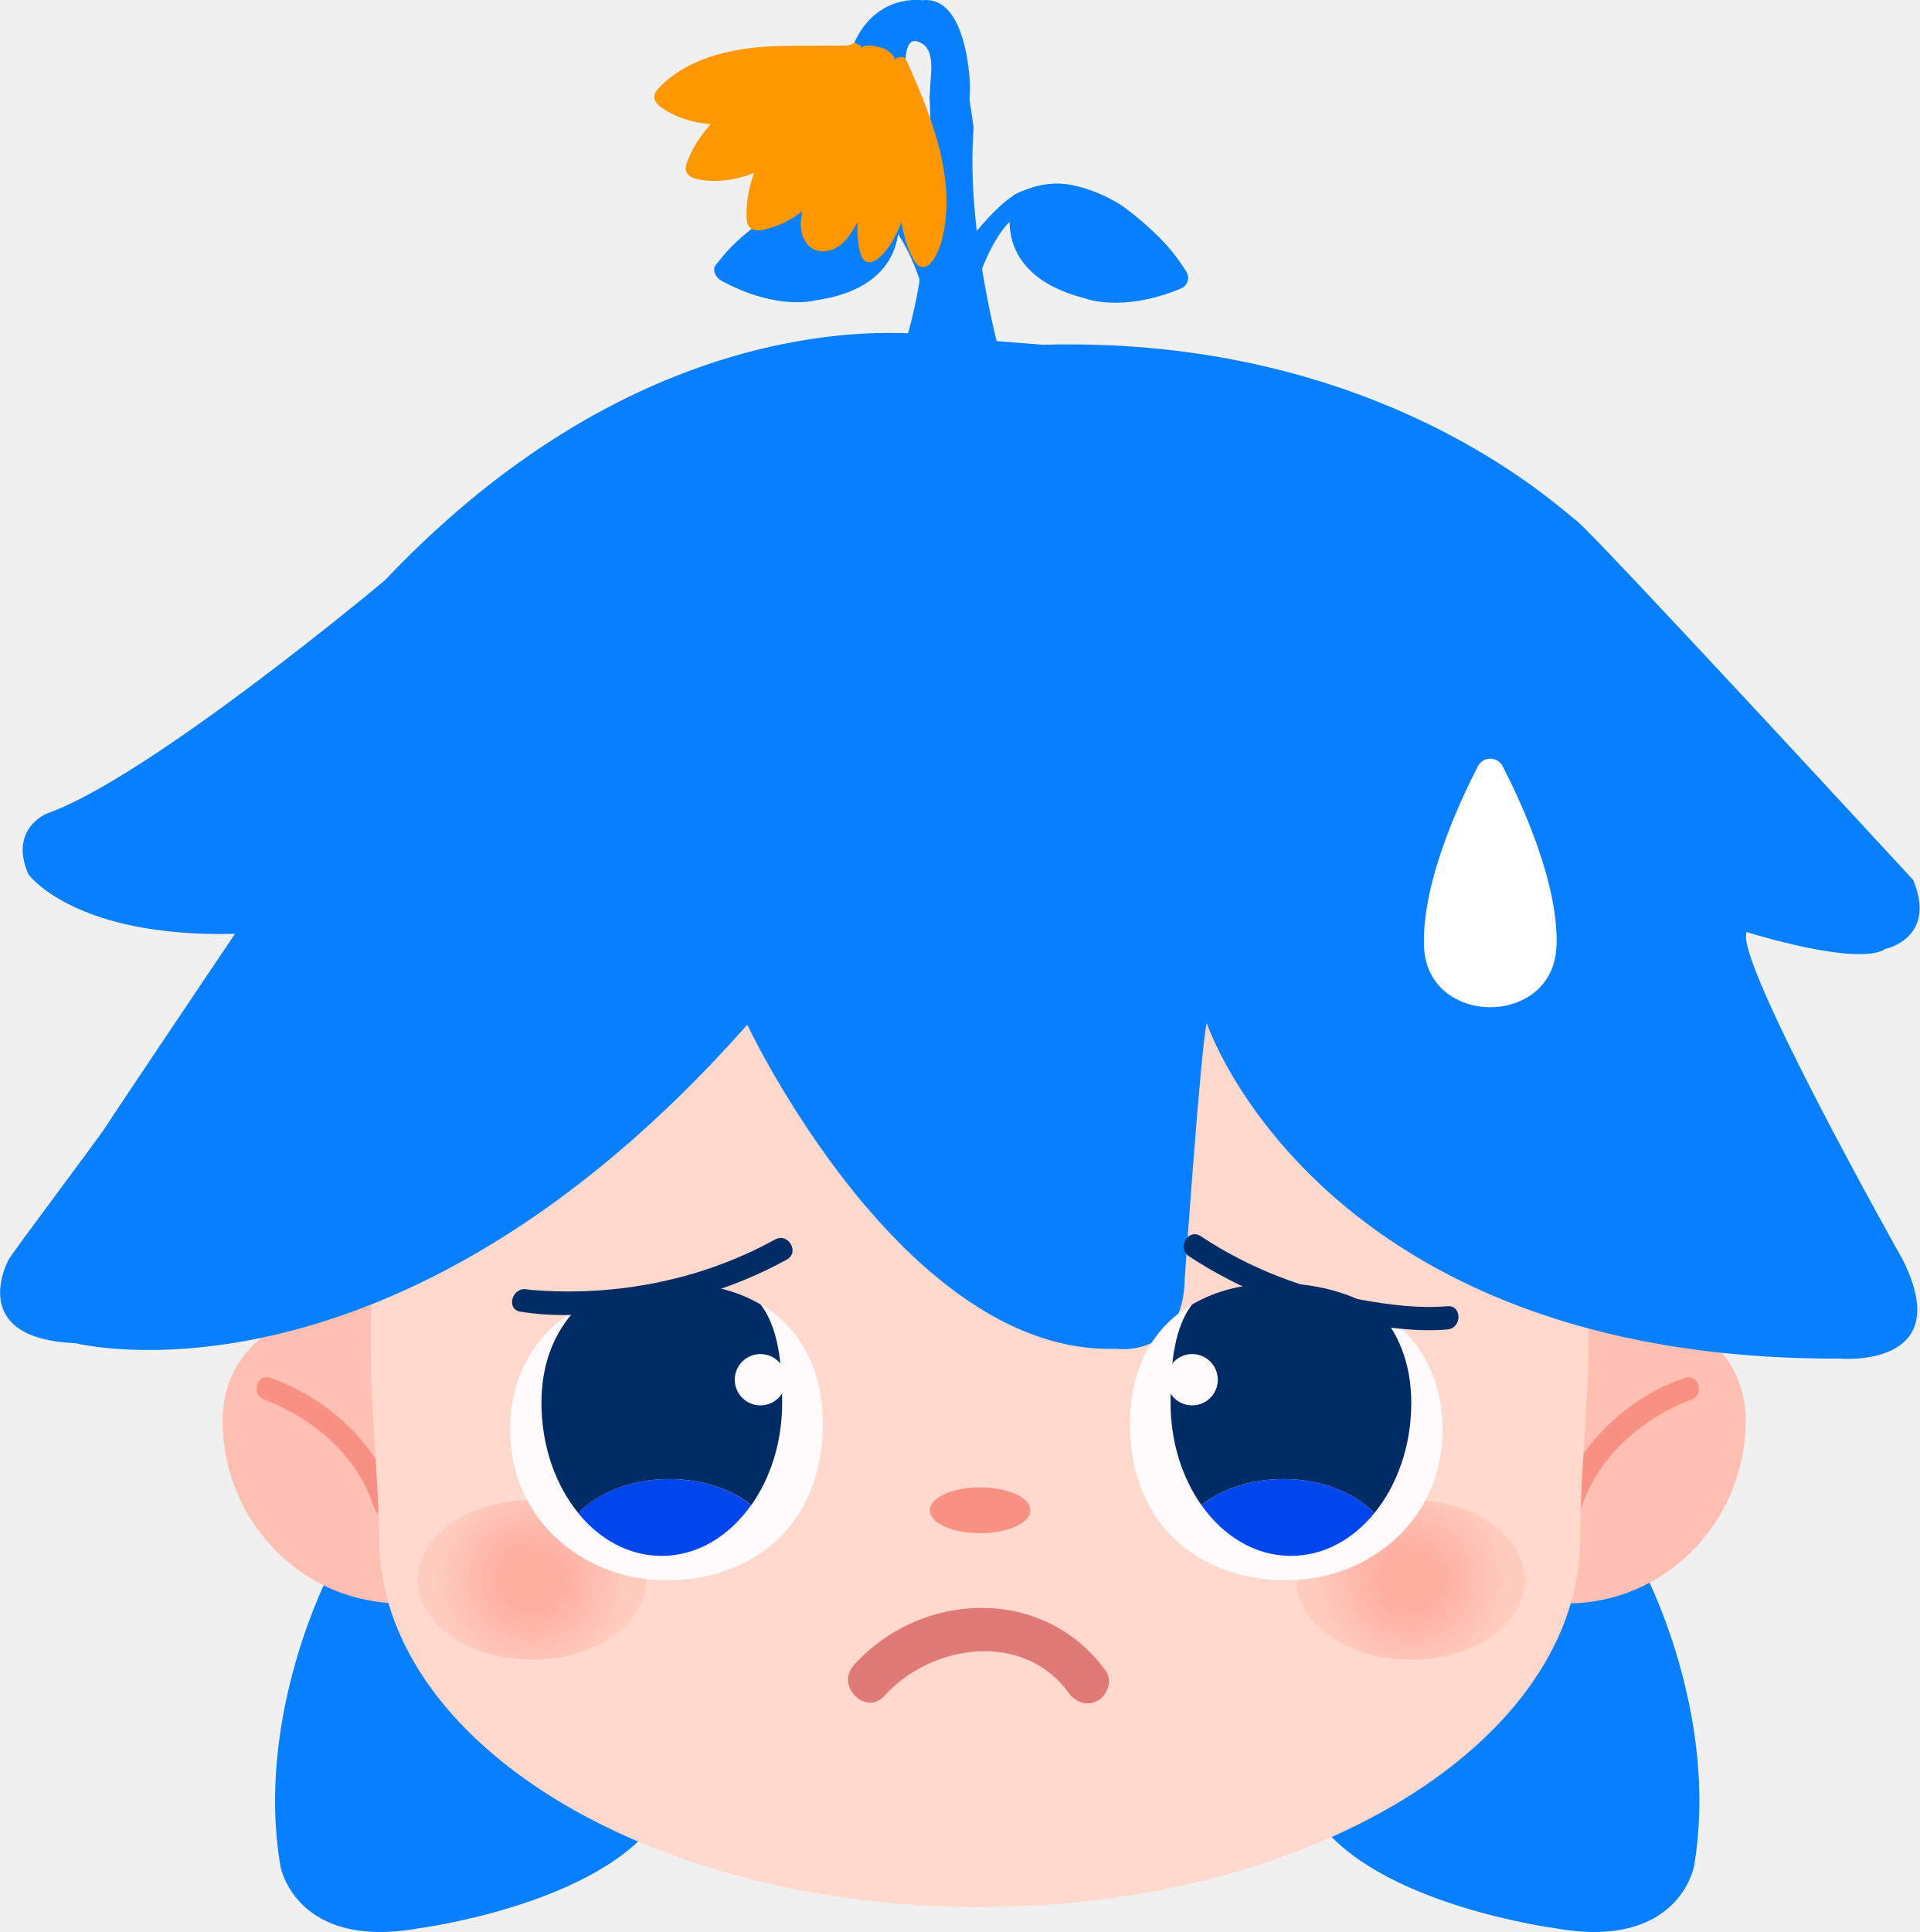
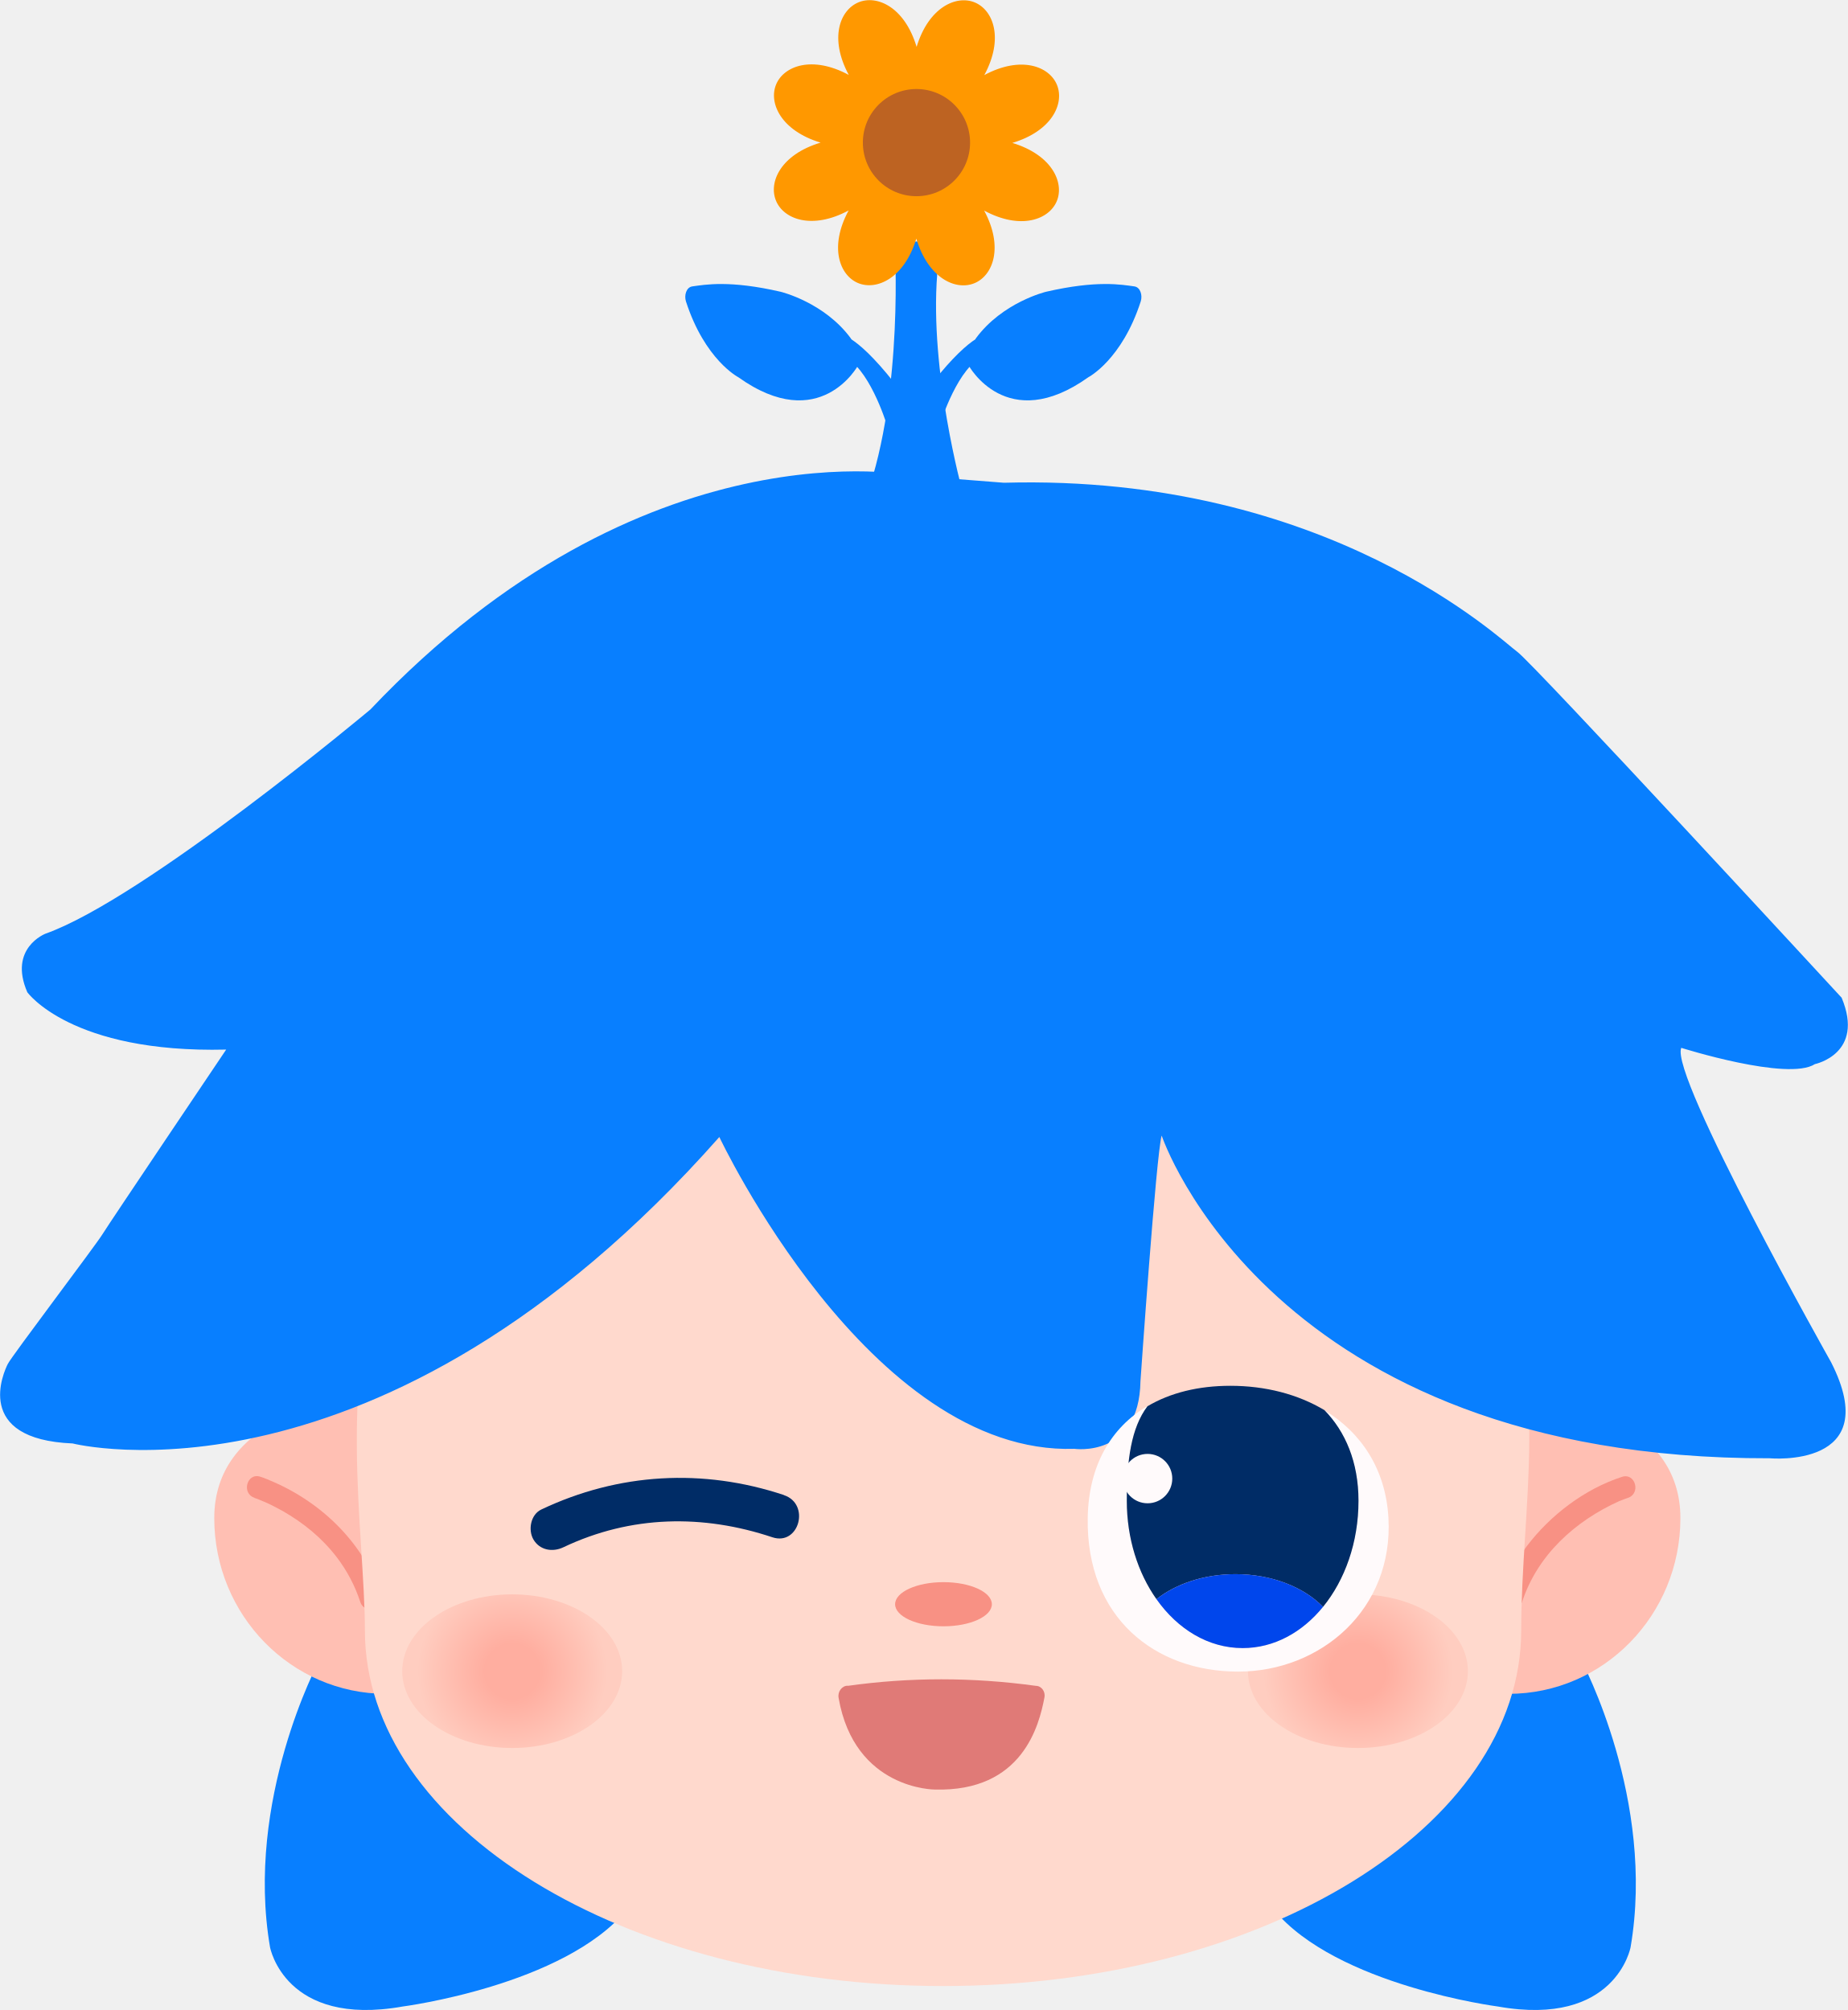
- <svg xmlns="http://www.w3.org/2000/svg" xmlns:xlink="http://www.w3.org/1999/xlink" id="Layer_2" viewBox="0 0 127.2 128">
+ <svg xmlns="http://www.w3.org/2000/svg" xmlns:xlink="http://www.w3.org/1999/xlink" id="Layer_2" viewBox="0 0 127.2 138.4">
  <defs>
-     <style>.cls-1{fill:#002c66;}.cls-1,.cls-2,.cls-3,.cls-4,.cls-5,.cls-6,.cls-7,.cls-8,.cls-9,.cls-10,.cls-11,.cls-12,.cls-13{stroke-width:0px;}.cls-2{fill:url(#radial-gradient);}.cls-3{fill:#087fff;}.cls-4{fill:#e4b2a2;}.cls-5{fill:#ffd9cd;}.cls-6{fill:url(#radial-gradient-2);}.cls-7{fill:#ffbfb3;}.cls-8{fill:#fffafb;}.cls-9{fill:#f89184;}.cls-10{fill:#e07a77;}.cls-11{fill:#ff9800;}.cls-12{fill:#fff;}.cls-13{fill:#0046ec;}</style>
-     <radialGradient id="radial-gradient" cx="35.26" cy="104.67" fx="35.26" fy="104.67" r="6.53" gradientUnits="userSpaceOnUse">
+     <style>.cls-1{fill:#bd6322;}.cls-1,.cls-2,.cls-3,.cls-4,.cls-5,.cls-6,.cls-7,.cls-8,.cls-9,.cls-10,.cls-11,.cls-12,.cls-13,.cls-14{stroke-width:0px;}.cls-2{fill:#002c66;}.cls-3{fill:url(#radial-gradient);}.cls-4{fill:#087fff;}.cls-5{fill:#e4b2a2;}.cls-6{fill:#ffd9cd;}.cls-7{fill:url(#radial-gradient-2);}.cls-8{fill:#ffbfb3;}.cls-9{fill:#fffafb;}.cls-10{fill:#f89184;}.cls-11{fill:#e07a77;}.cls-12{fill:#ff9800;}.cls-13{fill:#fff;}.cls-14{fill:#0046ec;}</style>
+     <radialGradient id="radial-gradient" cx="35.26" cy="115.07" fx="35.26" fy="115.07" r="6.53" gradientUnits="userSpaceOnUse">
      <stop offset=".29" stop-color="#ffaea0" />
      <stop offset="1" stop-color="#ffcdc0" />
    </radialGradient>
    <radialGradient id="radial-gradient-2" cx="93.48" fx="93.48" xlink:href="#radial-gradient" />
  </defs>
  <g id="Layer_8">
-     <path class="cls-12" d="M11.84,77.92c-.27.79-.52,1.59-.76,2.39-.03.09-.05.17-.07.26.51.56,1.15,1.03,1.96,1.36,2.03.84,3.97.12,5.51-1.17.42,1.89,1.68,3.58,3.57,4.32,1.77.7,3.65.43,5.19-.48.26,1.77,1.26,3.4,3.05,4.17.41.18.85.29,1.3.35.36-.69.73-1.39,1.11-2.08-.41.02-.85-.05-1.3-.23-1.89-.75-2.43-3.07-1.67-4.81.58-1.31-1.33-2.29-2-1-2.27,4.37-8.41,1.61-7.07-2.99.36-1.23-1.42-1.64-2-.68-1.18,1.96-3.46,3.66-5.62,2.04-.54-.4-.93-.9-1.2-1.46Z" />
-     <path class="cls-4" d="M38.12,69.58c-.5,1-.1,2.21.9,2.71,1,.5,2.21.1,2.71-.9.5-1,.1-2.21-.9-2.71-1-.5-2.21-.1-2.71.9Z" />
-     <path class="cls-4" d="M30,64.15c-.5,1-.1,2.21.9,2.71,1,.5,2.21.1,2.71-.9.5-1,.1-2.21-.9-2.71-1-.5-2.21-.1-2.71.9Z" />
-     <path class="cls-4" d="M22.97,60.17c-.5,1-.1,2.21.9,2.71,1,.5,2.21.1,2.71-.9.5-1,.1-2.21-.9-2.71-1-.5-2.21-.1-2.71.9Z" />
-     <path class="cls-3" d="M21.94,104.01s-5.09,9.52-3.35,19.67c0,0,1.02,5.52,9.13,4.08,0,0,11.11-1.44,15.43-6.67l-14.71-15.97-6.5-1.11Z" />
-     <path class="cls-3" d="M108.9,104.01s5.09,9.52,3.35,19.67c0,0-1.02,5.52-9.13,4.08,0,0-11.11-1.44-15.43-6.67l14.71-15.97,6.5-1.11Z" />
-     <path class="cls-7" d="M38.41,94.13c0,6.68-5.3,12.1-11.83,12.1s-11.83-5.42-11.83-12.1,7.76-8.74,14.29-8.74,9.36,2.06,9.36,8.74Z" />
-     <path class="cls-7" d="M92.02,94.13c0,6.68,5.3,12.1,11.83,12.1,6.53,0,11.83-5.42,11.83-12.1s-7.76-8.74-14.29-8.74c-6.53,0-9.36,2.06-9.36,8.74Z" />
-     <path class="cls-9" d="M17.51,92.74c.05.02.1.03.15.05.06.02.12.04.18.07s.29.12.18.07c-.12-.05.03.01.06.03.06.02.11.05.17.07.12.05.23.11.35.16.28.14.56.29.84.44,1.45.83,2.7,1.84,3.74,3.19.71.93,1.26,1.97,1.62,3.08.3.91,1.75.52,1.45-.4-1.16-3.56-4-6.36-7.4-7.85-.3-.13-.61-.27-.93-.37-.92-.3-1.32,1.15-.4,1.45h0Z" />
-     <path class="cls-9" d="M111.66,91.29c-2.57.83-4.95,2.65-6.56,4.78-.78,1.04-1.37,2.2-1.77,3.44-.3.92,1.15,1.32,1.45.4,1.06-3.25,3.67-5.59,6.69-6.95.05-.02.27-.11.03-.01.04-.02.09-.04.13-.05.08-.03.15-.06.23-.09.07-.02.13-.05.2-.07.92-.3.52-1.75-.4-1.45h0Z" />
-     <path class="cls-5" d="M104.72,101.87c0,13.52-17.82,24.48-39.8,24.48s-39.8-10.96-39.8-24.48-8.41-45.03,40.11-41.11c47.84,3.87,39.49,24.29,39.49,41.11Z" />
-     <path class="cls-10" d="M73.28,110.71c-1.92-2.67-4.9-4.18-8.19-4.18s-6.36,1.41-8.51,3.79c-1.23,1.37.79,3.4,2.03,2.03,3.14-3.47,9.25-4.3,12.2-.2.45.63,1.25.93,1.96.51.62-.36.97-1.33.51-1.96h0Z" />
-     <ellipse class="cls-2" cx="35.26" cy="104.67" rx="7.57" ry="5.29" />
-     <ellipse class="cls-6" cx="93.48" cy="104.67" rx="7.57" ry="5.29" />
-     <ellipse class="cls-9" cx="64.95" cy="100.06" rx="3.33" ry="1.52" />
-     <path class="cls-3" d="M61.59,6.29s.65,10.21-1.95,17.49l6.62-.33s-2.28-8.25-1.74-14.99l-.33-2.28-2.61.11Z" />
-     <path class="cls-3" d="M67.18,12.94s-2,5.11,4.7,6.82c0,0,2.42.99,6.37-.64.44-.18.62-.71.37-1.11-.49-.78-1.4-2.23-4.12-4.28,0,0-1.4-1.03-3.41-1.46-1.17-.25-2.38-.06-3.46.45l-.45.21Z" />
-     <path class="cls-3" d="M64.74,18.73s1.24-3.99,3.01-4.59l.15-1.51s-1.2-.04-4.25,4.03l1.09,2.07Z" />
-     <path class="cls-3" d="M59.44,13.62s1.44,5.3-5.41,6.28c0,0-2.48.72-6.21-1.29-.37-.2-.66-.72-.39-1.05.55-.69,1.55-2.09,4.65-3.93,0,0,2.68-1.56,5.72-1.01l1.64,1Z" />
-     <path class="cls-3" d="M61.01,18.73s-1.24-3.99-3.01-4.59l-.15-1.51s1.2-.04,4.25,4.03l-1.09,2.07Z" />
-     <path class="cls-3" d="M115.74,61.75s7.34,2.32,9.2,1.12c0,0,3.45-.71,1.84-4.57,0,0-21.31-23.11-22.33-23.82-1.02-.71-12.97-12.26-35.34-11.64l-6.26-.49s-18.48-3.83-37.35,16.1c0,0-15.51,13-22.37,15.44,0,0-2.57.99-1.25,4.03,0,0,3,4.21,13.69,3.95,0,0-8.06,11.97-8.52,12.72s-6.23,8.37-6.51,8.92-2.42,5.2,4.46,5.48c0,0,21.1,5.39,44.52-21.1,0,0,10.32,21.93,24.44,21.47,0,0,4.46.65,4.55-4.65,0,0,1.08-15.62,1.46-16.92,0,0,7.42,22.31,41.86,22.22,0,0,7.95.74,4.23-6.6,0,0-11.15-19.8-10.32-21.66Z" />
-     <path class="cls-8" d="M50.41,86.43c1.12,1.48,1.42,3.69,1.42,6.51,0,5.6-3.57,10.14-7.97,10.14s-7.97-4.54-7.97-10.14c0-2.67.91-4.77,2.34-6.24-2.51,1.52-4.22,4.03-4.41,7.41-.36,6.27,4.63,10.59,10.35,10.59s10.47-3.72,10.35-10.59c-.06-3.6-1.6-6.21-4.1-7.69Z" />
-     <path class="cls-1" d="M44.35,97.99c2.16,0,4.09.66,5.44,1.72,1.27-1.8,2.04-4.17,2.04-6.77,0-2.82-.3-5.02-1.42-6.51-1.57-.93-3.51-1.41-5.71-1.41-2.41,0-4.65.58-6.48,1.68-1.43,1.47-2.34,3.56-2.34,6.24,0,2.87.94,5.46,2.44,7.3,1.33-1.36,3.53-2.25,6.03-2.25Z" />
-     <path class="cls-13" d="M43.85,103.08c2.36,0,4.47-1.3,5.93-3.37-1.34-1.05-3.28-1.72-5.44-1.72-2.5,0-4.7.89-6.03,2.25,1.43,1.76,3.38,2.84,5.53,2.84Z" />
-     <circle class="cls-8" cx="50.39" cy="91.41" r="1.7" />
-     <path class="cls-8" d="M78.99,86.43c-1.12,1.48-1.42,3.69-1.42,6.51,0,5.6,3.57,10.14,7.97,10.14s7.97-4.54,7.97-10.14c0-2.67-.91-4.77-2.34-6.24,2.51,1.52,4.22,4.03,4.41,7.41.36,6.27-4.63,10.59-10.35,10.59-5.72,0-10.47-3.72-10.35-10.59.06-3.6,1.6-6.21,4.1-7.69Z" />
-     <path class="cls-1" d="M85.05,97.99c-2.16,0-4.09.66-5.44,1.72-1.27-1.8-2.04-4.17-2.04-6.77,0-2.82.3-5.02,1.42-6.51,1.57-.93,3.51-1.41,5.71-1.41,2.41,0,4.65.58,6.48,1.68,1.43,1.47,2.34,3.56,2.34,6.24,0,2.87-.94,5.46-2.44,7.3-1.33-1.36-3.53-2.25-6.03-2.25Z" />
-     <path class="cls-13" d="M85.54,103.08c-2.36,0-4.47-1.3-5.93-3.37,1.34-1.05,3.28-1.72,5.44-1.72,2.5,0,4.7.89,6.03,2.25-1.43,1.76-3.38,2.84-5.53,2.84Z" />
-     <circle class="cls-8" cx="79" cy="91.41" r="1.7" />
-     <path class="cls-1" d="M34.49,86.9c2.03.34,4.18.25,6.21.04,4.01-.41,7.91-1.55,11.44-3.49.87-.48.09-1.81-.78-1.33-3.35,1.85-7.08,2.95-10.89,3.31-1.24.12-2.5.16-3.74.12-.42-.01-.84-.04-1.27-.07-.14-.01-.29-.03-.43-.04-.2-.02.1.02-.13-.02-.97-.16-1.39,1.32-.41,1.49h0Z" />
-     <path class="cls-1" d="M95.91,86.54c-1.87.16-3.83-.09-5.67-.42-3.81-.69-7.44-2.08-10.67-4.22-.83-.55-1.6.78-.78,1.33,3.33,2.2,7.12,3.66,11.04,4.37,1.97.36,4.07.65,6.08.48.98-.08.99-1.62,0-1.54h0Z" />
-     <path class="cls-3" d="M64.28,5.71s-.12-6.05-3.17-5.69c0,0-3.13-.51-4.6,3.04l3.5,1.29s-.11-1.86.76-1.61c1.52.43.7,2.71.88,3.87l2.61-.11.02-.8Z" />
-     <path class="cls-11" d="M54.46,10.6c-.55,1.2-1.17,2.39-1.35,3.69-.06.42-.07.85.05,1.25.12.4.37.78.75.97.47.24,1.07.16,1.53-.11.46-.27.8-.7,1.08-1.15.97-1.54,1.37-3.37,1.75-5.15.35-1.69.7-3.39,1.04-5.08.07-.35.14-.71.03-1.04-.13-.4-.51-.68-.91-.81-.34-.11-1.07-.29-1.37,0-.17.16-.19.44-.24.65-.08.33-.16.66-.25.98-.34,1.27-.75,2.52-1.23,3.74-.27.69-.56,1.38-.87,2.06Z" />
-     <path class="cls-11" d="M57.14,3.23c-.13,1.62-.26,3.25-.61,4.84-.35,1.59-.95,3.15-1.92,4.45-.98,1.3-2.37,2.34-3.96,2.69-.33.07-.73.1-.97-.14-.17-.18-.2-.45-.21-.69-.07-2.33,1.05-4.54,2.49-6.38,1.44-1.83,3.19-3.39,4.7-5.17.2.1.33.24.48.4Z" />
-     <path class="cls-11" d="M56.95,3.37c-.75,1.45-1.5,2.9-2.45,4.23-.94,1.33-2.1,2.53-3.5,3.35-1.41.82-3.09,1.23-4.69.94-.34-.06-.71-.19-.83-.51-.09-.23-.01-.49.08-.72.84-2.17,2.73-3.78,4.77-4.91,2.04-1.13,4.26-1.88,6.34-2.94.14.17.21.35.29.56Z" />
-     <path class="cls-11" d="M57.07,3.59c-1.26,1.03-2.53,2.06-3.92,2.91-1.39.84-2.93,1.49-4.55,1.69-1.62.19-3.32-.1-4.68-1-.28-.19-.58-.46-.56-.8.01-.25.18-.45.36-.63,1.63-1.66,4.01-2.38,6.33-2.61,2.32-.23,4.66-.04,6.98-.18.06.21.05.4.05.62Z" />
-     <path class="cls-11" d="M59.37,3.87c-1.41,3.25-2.26,6.73-2.51,10.26-.06.88-.09,1.77.15,2.62.06.23.17.48.39.58.29.13.62-.05.86-.26.57-.5.97-1.18,1.28-1.88.78-1.76,1.04-3.71,1.03-5.63-.01-1.92-.3-3.83-.59-5.73-.19-.07-.44-.06-.61.04Z" />
-     <path class="cls-11" d="M59.49,4.18c-.52,3.5-.43,7.09.24,10.56.17.86.38,1.73.83,2.49.12.21.29.42.52.46.31.06.59-.21.76-.47.42-.64.63-1.39.75-2.15.3-1.9.05-3.85-.47-5.71-.51-1.85-1.29-3.62-2.05-5.38-.2-.02-.44.06-.58.2Z" />
-     <path class="cls-11" d="M56.83,3.16c-.38.93-.88,1.82-1.34,2.71-.45.88-.9,1.75-1.36,2.62-.94,1.78-1.93,3.54-2.93,5.3,0,0,.11.08.11.07.99-1.73,1.94-3.49,2.87-5.26.46-.87.91-1.74,1.36-2.62.23-.45.45-.89.68-1.34.24-.48.45-.98.73-1.44,0,0-.12-.07-.13-.04h0Z" />
-     <path class="cls-11" d="M59.44,3.98c-.17,2.12-.36,4.23-.59,6.34-.12,1.05-.25,2.09-.41,3.13-.15.98-.45,2-.41,3,0,.03.11.05.11.07.04-1.05.26-2.07.42-3.11.16-1.04.29-2.09.41-3.13.23-2.09.38-4.19.6-6.28,0-.03-.13-.05-.13-.02h0Z" />
-     <circle class="cls-11" cx="50.85" cy="12.31" r=".19" />
-     <path class="cls-11" d="M51.02,11.53s-.04.08-.08.08-.08-.04-.08-.08.04-.08.08-.08.08.04.08.08Z" />
-     <circle class="cls-11" cx="55.16" cy="9.41" r=".09" />
-     <path class="cls-11" d="M55.5,8.38c0,.07-.05.12-.12.12s-.12-.05-.12-.12.05-.12.12-.12.12.05.12.12Z" />
-     <path class="cls-11" d="M59.65,12.27s-.02.04-.04.04-.04-.02-.04-.04.02-.04.04-.04.04.02.04.04Z" />
-     <path class="cls-11" d="M58.22,10.93c0,.05-.04.1-.1.1s-.1-.04-.1-.1.04-.1.1-.1.1.04.1.1Z" />
-     <path class="cls-11" d="M54.08,15.63c0,.12-.1.22-.22.22s-.22-.1-.22-.22.1-.22.22-.22.22.1.22.22Z" />
-     <path class="cls-11" d="M54.08,15.01c0,.12-.1.22-.22.22s-.22-.1-.22-.22.1-.22.22-.22.22.1.22.22Z" />
-     <path class="cls-11" d="M58.02,5.42c0,.06-.05.1-.1.1s-.1-.05-.1-.1.05-.1.1-.1.1.05.1.1Z" />
-     <path class="cls-11" d="M58.4,5.1s-.04.09-.09.09-.09-.04-.09-.09.04-.09.09-.09.09.04.09.09Z" />
-     <path class="cls-12" d="M103.15,62.65c.12-4.15-2.28-9.37-3.58-11.89-.34-.66-1.29-.66-1.63,0-1.3,2.52-3.7,7.74-3.58,11.89.16,5.44,8.63,5.44,8.78,0Z" />
+     <path class="cls-13" d="M11.84,88.32c-.27.79-.52,1.59-.76,2.39-.03.09-.05.17-.07.26.51.56,1.15,1.03,1.96,1.36,2.03.84,3.97.12,5.51-1.17.42,1.89,1.68,3.58,3.57,4.32,1.77.7,3.65.43,5.19-.48.26,1.77,1.26,3.4,3.05,4.17.41.18.85.29,1.3.35.36-.69.73-1.39,1.11-2.08-.41.02-.85-.05-1.3-.23-1.89-.75-2.43-3.07-1.67-4.81.58-1.31-1.33-2.29-2-1-2.27,4.37-8.41,1.61-7.07-2.99.36-1.23-1.42-1.64-2-.68-1.18,1.96-3.46,3.66-5.62,2.04-.54-.4-.93-.9-1.2-1.46Z" />
+     <path class="cls-5" d="M38.12,79.98c-.5,1-.1,2.21.9,2.71,1,.5,2.21.1,2.71-.9.5-1,.1-2.21-.9-2.71-1-.5-2.21-.1-2.71.9Z" />
+     <path class="cls-5" d="M30,74.55c-.5,1-.1,2.21.9,2.71,1,.5,2.21.1,2.71-.9.5-1,.1-2.21-.9-2.71-1-.5-2.21-.1-2.71.9Z" />
+     <path class="cls-5" d="M22.97,70.57c-.5,1-.1,2.21.9,2.71,1,.5,2.21.1,2.71-.9.5-1,.1-2.21-.9-2.71-1-.5-2.21-.1-2.71.9Z" />
+     <path class="cls-4" d="M21.94,114.41s-5.09,9.52-3.35,19.67c0,0,1.02,5.52,9.13,4.08,0,0,11.11-1.44,15.43-6.67l-14.71-15.97-6.5-1.11Z" />
+     <path class="cls-4" d="M108.9,114.41s5.09,9.52,3.35,19.67c0,0-1.02,5.52-9.13,4.08,0,0-11.11-1.44-15.43-6.67l14.71-15.97,6.5-1.11Z" />
+     <path class="cls-8" d="M38.41,104.53c0,6.68-5.3,12.1-11.83,12.1s-11.83-5.42-11.83-12.1,7.76-8.74,14.29-8.74,9.36,2.06,9.36,8.74Z" />
+     <path class="cls-8" d="M92.02,104.53c0,6.68,5.3,12.1,11.83,12.1,6.53,0,11.83-5.42,11.83-12.1s-7.76-8.74-14.29-8.74c-6.53,0-9.36,2.06-9.36,8.74Z" />
+     <path class="cls-10" d="M17.51,103.14c.05.02.1.03.15.05.06.02.12.04.18.07s.29.12.18.07c-.12-.05.03.01.06.03.06.02.11.05.17.07.12.05.23.11.35.16.28.14.56.29.84.44,1.45.83,2.7,1.84,3.74,3.19.71.93,1.26,1.97,1.62,3.08.3.91,1.75.52,1.45-.4-1.16-3.56-4-6.36-7.4-7.85-.3-.13-.61-.27-.93-.37-.92-.3-1.32,1.15-.4,1.45h0Z" />
+     <path class="cls-10" d="M111.66,101.69c-2.57.83-4.95,2.65-6.56,4.78-.78,1.04-1.37,2.2-1.77,3.44-.3.92,1.15,1.32,1.45.4,1.06-3.25,3.67-5.59,6.69-6.95.05-.02.27-.11.03-.01.04-.02.09-.04.13-.05.08-.03.15-.06.23-.09.07-.02.13-.05.2-.07.92-.3.52-1.75-.4-1.45h0Z" />
+     <path class="cls-6" d="M104.72,112.27c0,13.52-17.82,24.48-39.8,24.48s-39.8-10.96-39.8-24.48-8.41-45.03,40.11-41.11c47.84,3.87,39.49,24.29,39.49,41.11Z" />
+     <ellipse class="cls-3" cx="35.26" cy="115.07" rx="7.57" ry="5.29" />
+     <ellipse class="cls-7" cx="93.48" cy="115.07" rx="7.57" ry="5.29" />
+     <ellipse class="cls-10" cx="64.95" cy="110.46" rx="3.33" ry="1.52" />
+     <path class="cls-4" d="M61.59,16.69s.65,10.21-1.95,17.49l6.62-.33s-2.28-8.25-1.74-14.99l-.33-2.28-2.61.11Z" />
+     <path class="cls-4" d="M66.68,25.16s2.62,4.83,8.25.81c0,0,2.3-1.19,3.6-5.22.13-.41-.02-.97-.44-1.03-.88-.12-2.57-.44-6.08.37,0,0-3.01.72-4.84,3.22l-.49,1.86Z" />
+     <path class="cls-4" d="M64.74,29.13s1.24-3.99,3.01-4.59l.15-1.51s-1.2-.04-4.25,4.03l1.09,2.07Z" />
+     <path class="cls-4" d="M59.07,25.16s-2.62,4.83-8.25.81c0,0-2.3-1.19-3.6-5.22-.13-.41.02-.97.44-1.03.88-.12,2.57-.44,6.08.37,0,0,3.01.72,4.84,3.22l.49,1.86Z" />
+     <path class="cls-4" d="M61.01,29.13s-1.24-3.99-3.01-4.59l-.15-1.51s1.2-.04,4.25,4.03l-1.09,2.07Z" />
+     <path class="cls-12" d="M72.76,5.84c-.52-1.27-2.47-2.03-5-.67,1.36-2.52.62-4.47-.65-5s-3.18.32-4.01,3.06c-.82-2.74-2.72-3.6-4-3.07s-2.03,2.47-.67,5c-2.52-1.36-4.47-.62-5,.65-.53,1.27.32,3.18,3.06,4.01-2.74.82-3.6,2.72-3.07,4,.52,1.27,2.47,2.03,5,.67-1.36,2.52-.62,4.47.65,5,1.27.53,3.18-.32,4.01-3.06.82,2.74,2.72,3.6,4,3.07,1.27-.52,2.03-2.47.67-5,2.52,1.36,4.47.62,5-.65.53-1.27-.32-3.18-3.06-4.01,2.74-.82,3.6-2.72,3.07-4Z" />
+     <circle class="cls-1" cx="63.09" cy="9.82" r="3.69" />
+     <path class="cls-4" d="M115.74,72.15s7.34,2.32,9.2,1.12c0,0,3.45-.71,1.84-4.57,0,0-21.31-23.11-22.33-23.82s-12.97-12.26-35.34-11.64l-6.26-.49s-18.48-3.83-37.35,16.1c0,0-15.51,13-22.37,15.44,0,0-2.57.99-1.25,4.03,0,0,3,4.21,13.69,3.95,0,0-8.06,11.97-8.52,12.72s-6.23,8.37-6.51,8.92-2.42,5.2,4.46,5.48c0,0,21.1,5.39,44.52-21.1,0,0,10.32,21.93,24.44,21.47,0,0,4.46.65,4.55-4.65,0,0,1.08-15.62,1.46-16.92,0,0,7.42,22.31,41.86,22.22,0,0,7.95.74,4.23-6.6,0,0-11.15-19.8-10.32-21.66Z" />
+     <path class="cls-9" d="M78.99,96.83c-1.12,1.48-1.42,3.69-1.42,6.51,0,5.6,3.57,10.14,7.97,10.14,4.4,0,7.97-4.54,7.97-10.14,0-2.67-.91-4.77-2.34-6.24,2.51,1.52,4.22,4.03,4.41,7.41.36,6.27-4.63,10.59-10.35,10.59-5.72,0-10.47-3.72-10.35-10.59.06-3.6,1.6-6.21,4.1-7.69Z" />
+     <path class="cls-2" d="M85.05,108.39c-2.16,0-4.09.66-5.44,1.72-1.27-1.8-2.04-4.17-2.04-6.77,0-2.82.3-5.02,1.42-6.51,1.57-.93,3.51-1.41,5.71-1.41,2.41,0,4.65.58,6.48,1.68,1.43,1.47,2.34,3.56,2.34,6.24,0,2.87-.94,5.46-2.44,7.3-1.33-1.36-3.53-2.25-6.03-2.25Z" />
+     <path class="cls-14" d="M85.54,113.48c-2.36,0-4.47-1.3-5.93-3.37,1.34-1.05,3.28-1.72,5.44-1.72,2.5,0,4.7.89,6.03,2.25-1.43,1.76-3.38,2.84-5.53,2.84Z" />
+     <circle class="cls-9" cx="79" cy="101.81" r="1.7" />
+     <path class="cls-2" d="M53.96,102.94c-5.57-1.85-11.37-1.53-16.7,1-.73.35-.92,1.4-.54,2.06.44.75,1.32.89,2.06.54,4.67-2.22,9.63-2.28,14.39-.69,1.84.61,2.63-2.29.8-2.9h0Z" />
+     <path class="cls-11" d="M58.36,116.08c4.27-.6,8.59-.6,12.95,0,.38,0,.67.39.59.8-.36,1.89-1.49,6.51-7.55,6.34,0,0-5.52.02-6.62-6.31-.08-.43.23-.84.63-.84Z" />
  </g>
</svg>
